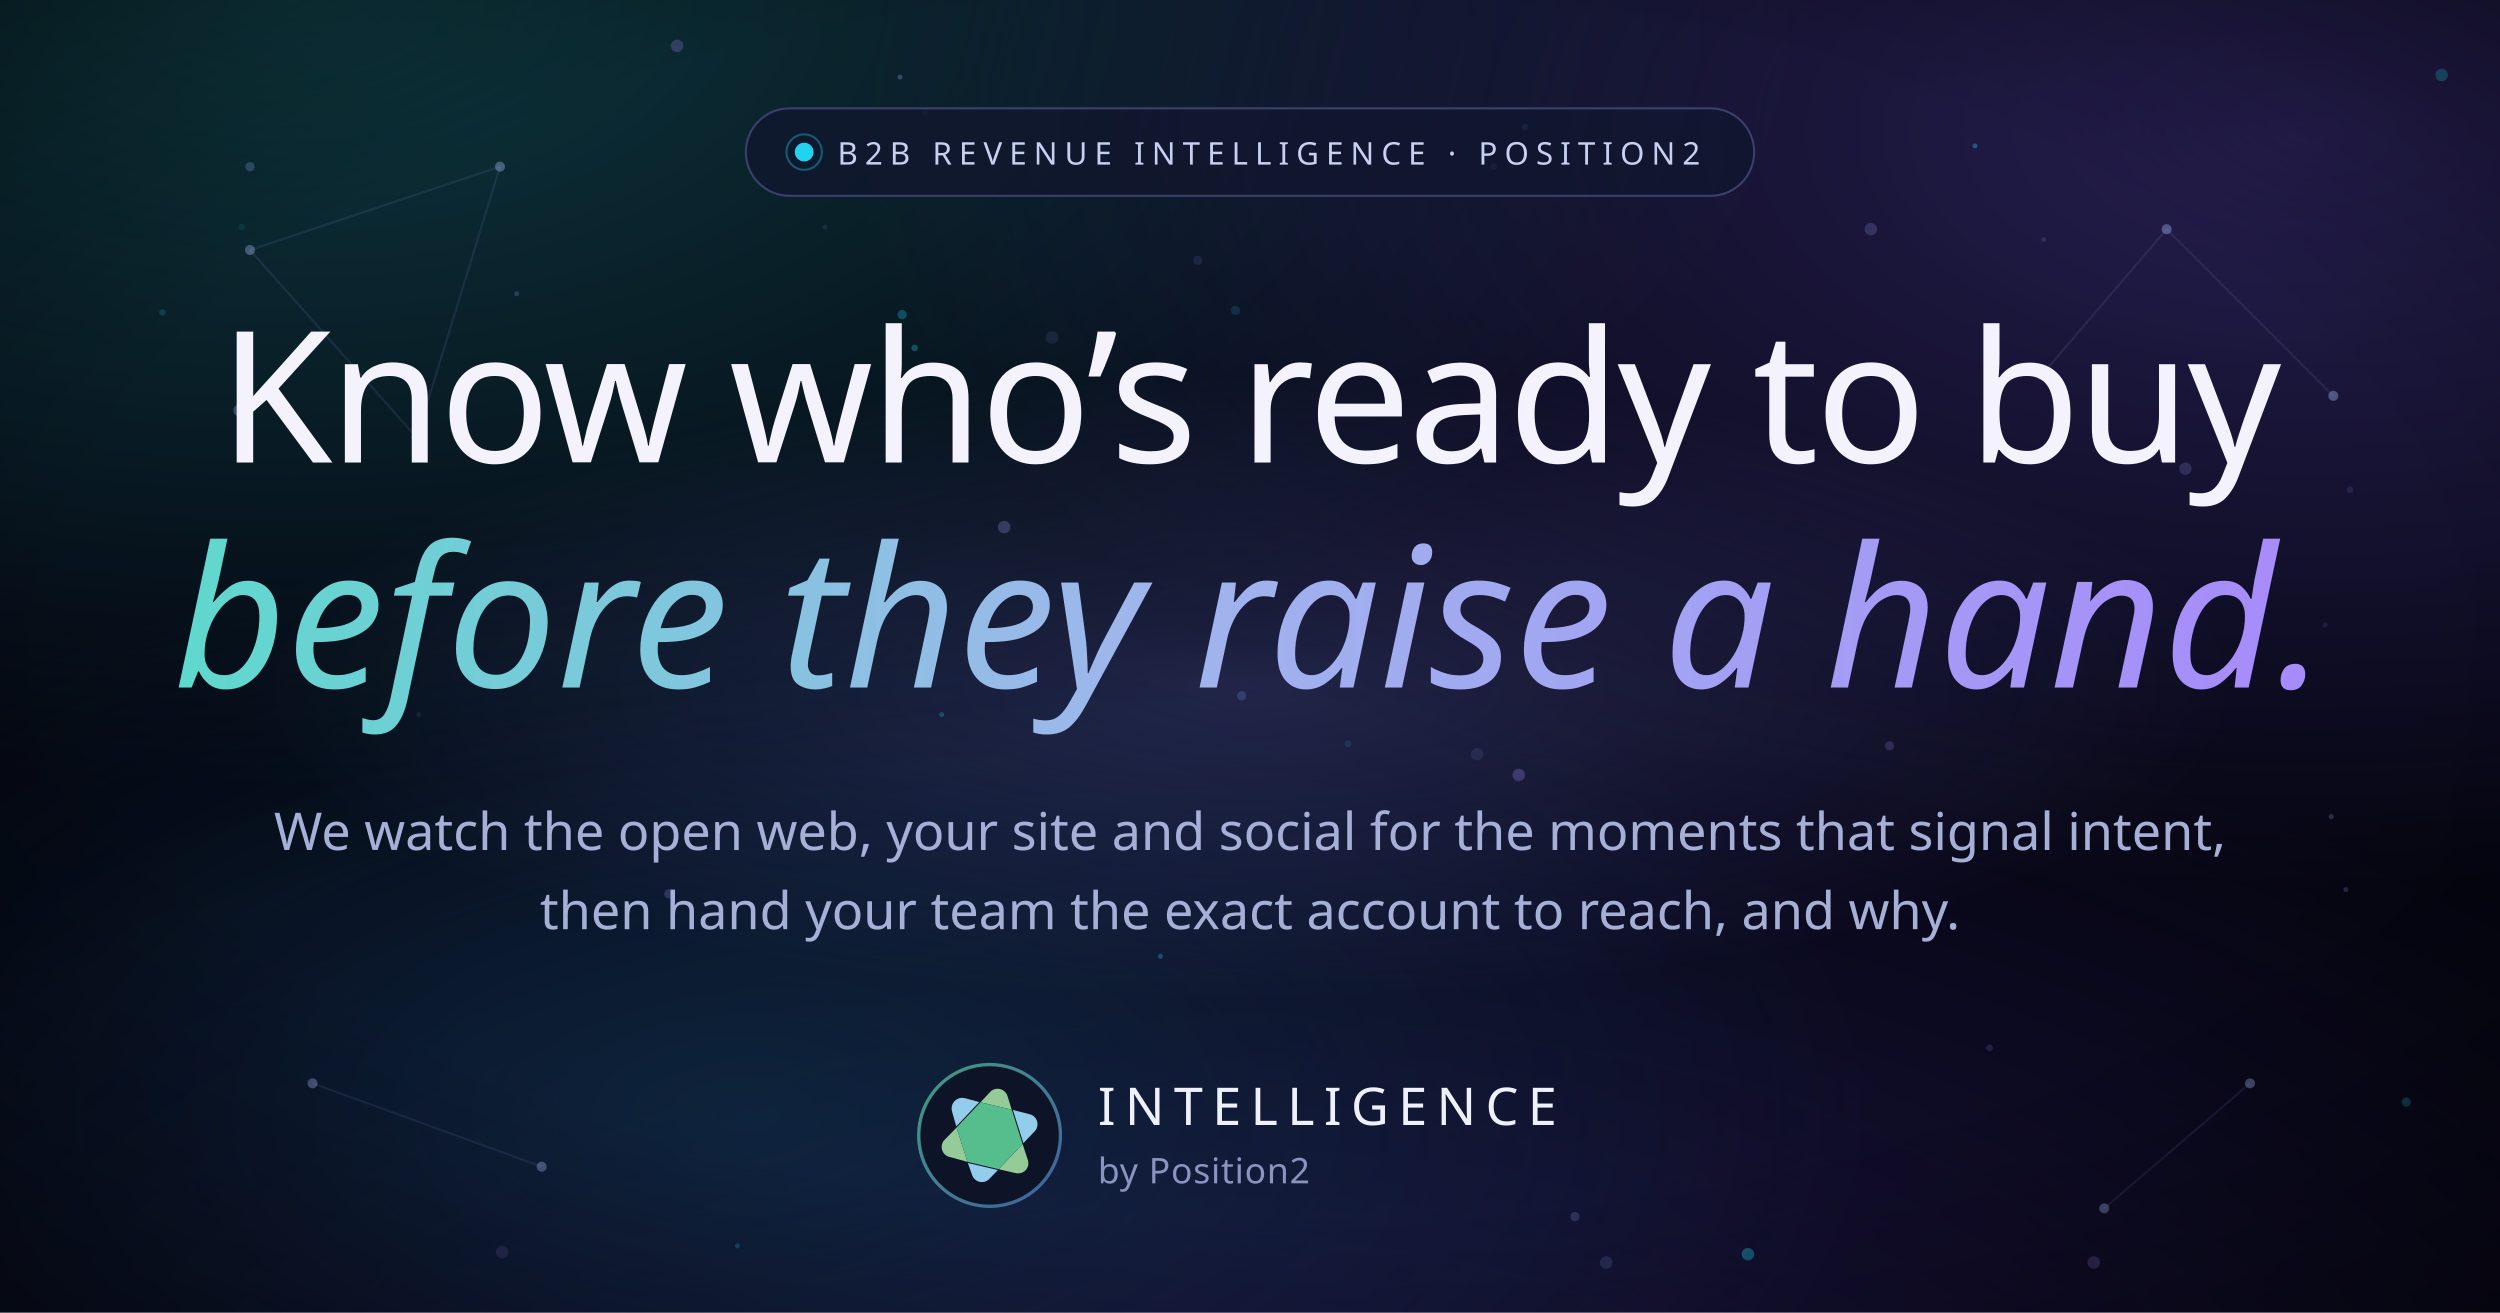
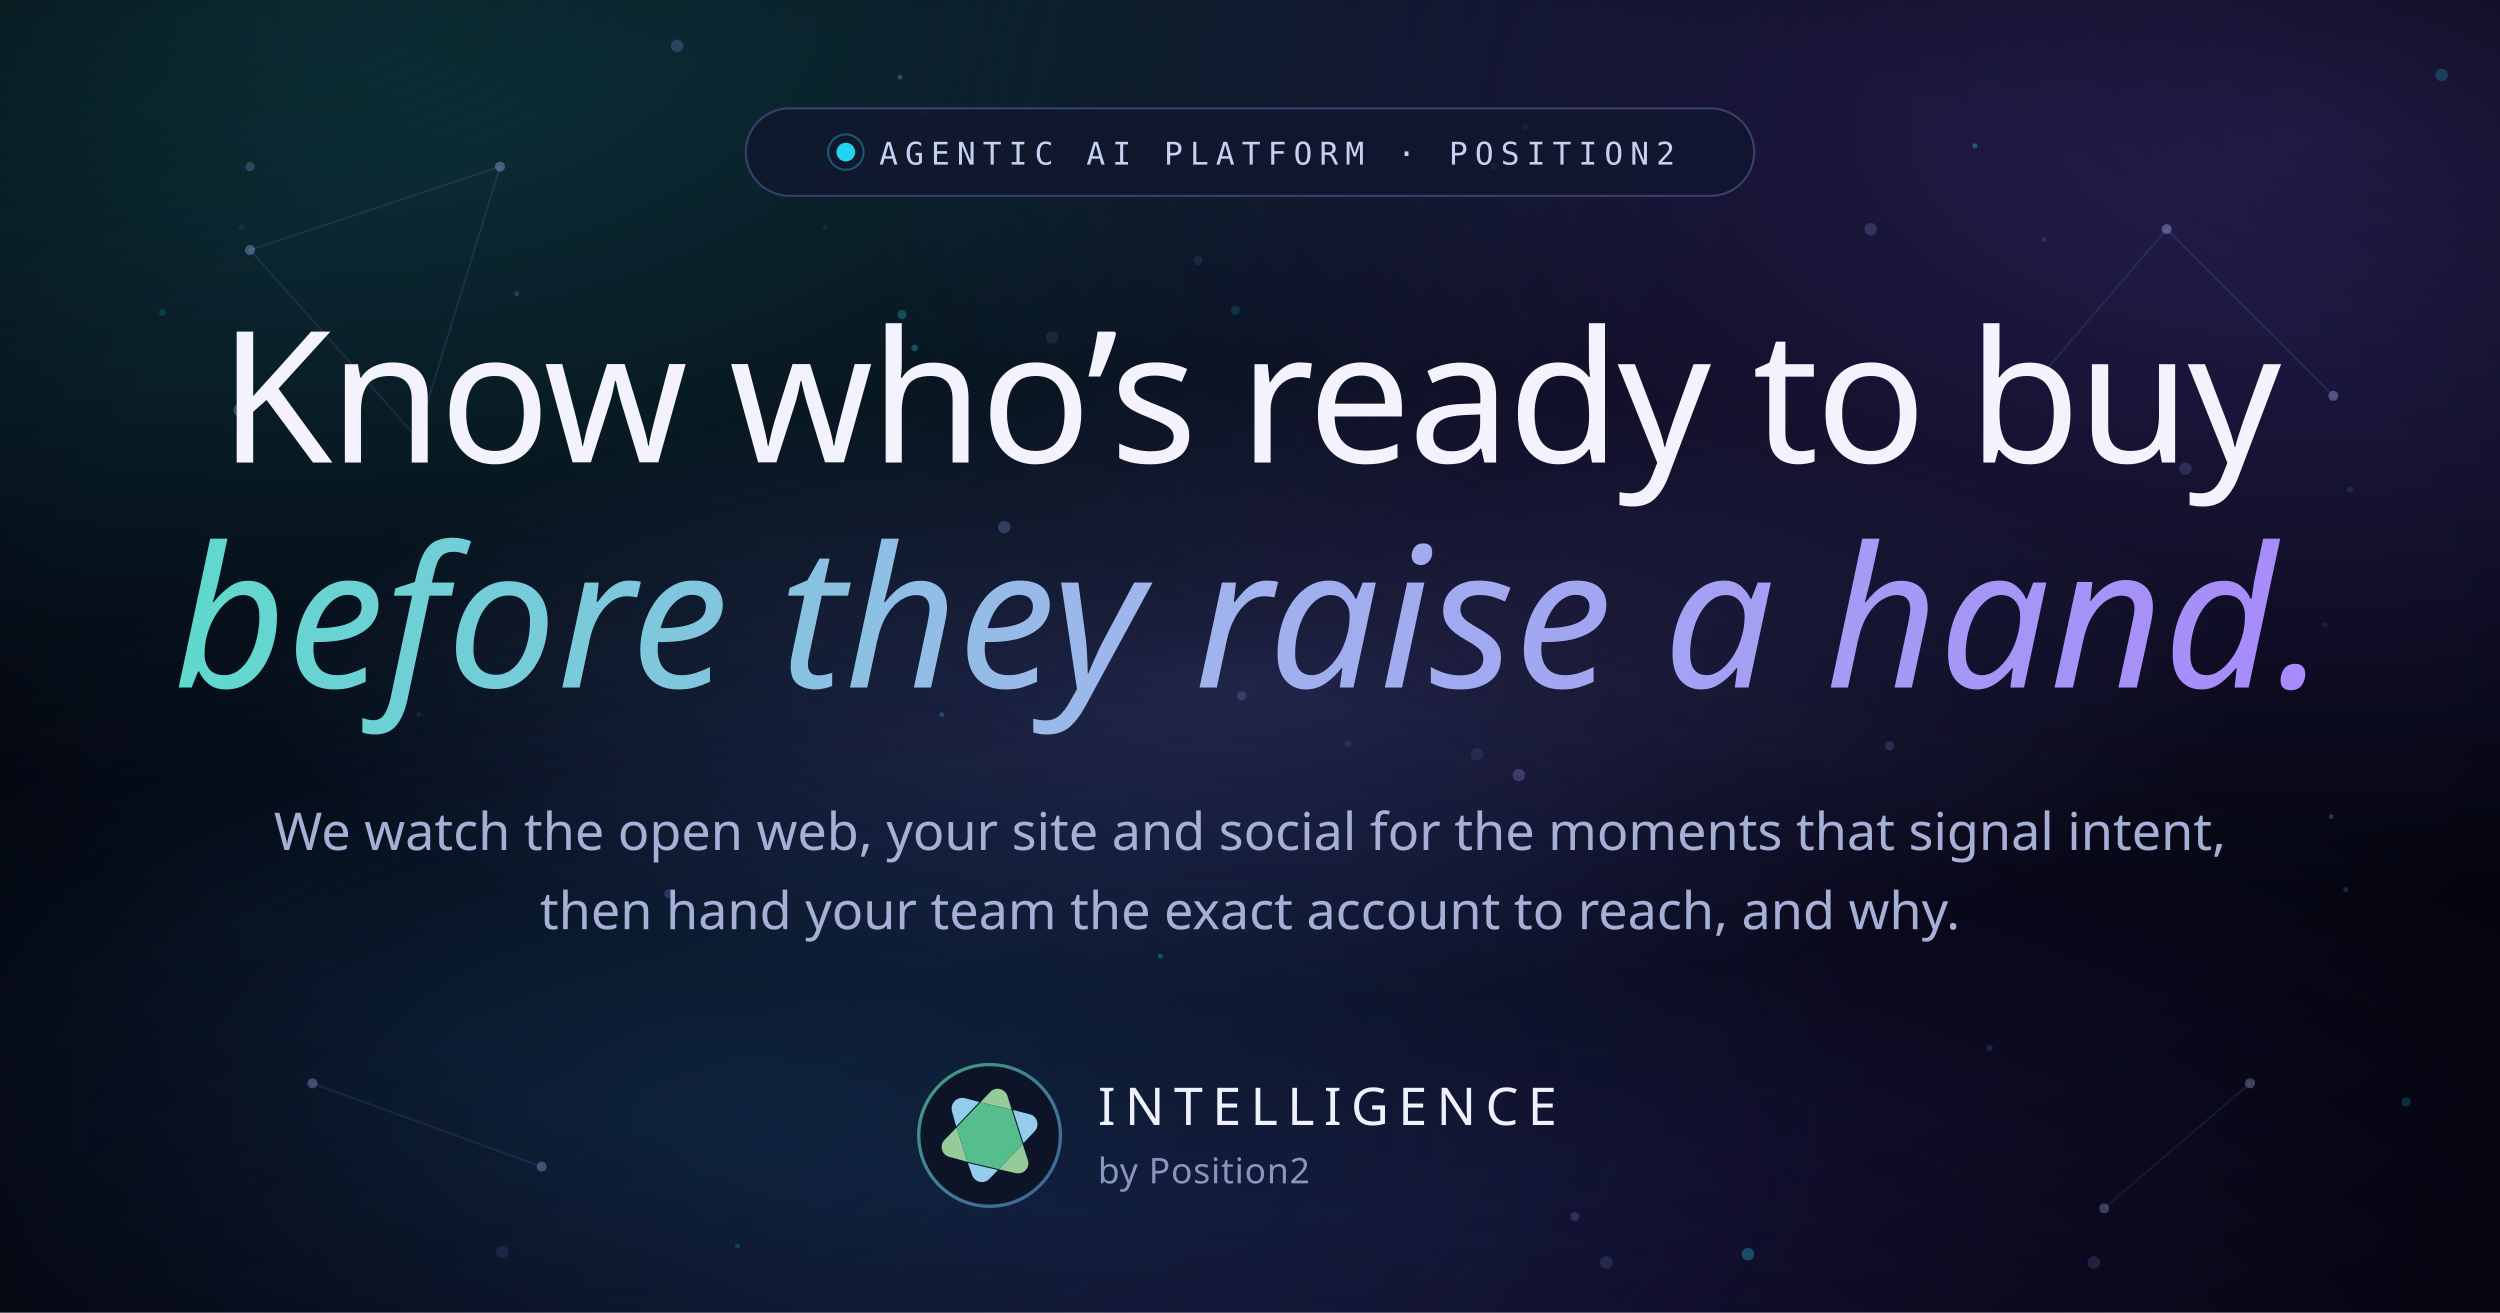
<svg xmlns="http://www.w3.org/2000/svg" width="1200" height="630" viewBox="0 0 1200 630">
  <defs>
    <radialGradient id="m1" cx="12%" cy="0%" r="60%">
      <stop offset="0%" stop-color="#155e63" stop-opacity=".55" />
      <stop offset="100%" stop-color="#155e63" stop-opacity="0" />
    </radialGradient>
    <radialGradient id="m2" cx="92%" cy="10%" r="58%">
      <stop offset="0%" stop-color="#3b2f79" stop-opacity=".6" />
      <stop offset="100%" stop-color="#3b2f79" stop-opacity="0" />
    </radialGradient>
    <radialGradient id="m3" cx="50%" cy="118%" r="70%">
      <stop offset="0%" stop-color="#2a1d5e" stop-opacity=".7" />
      <stop offset="100%" stop-color="#2a1d5e" stop-opacity="0" />
    </radialGradient>
    <radialGradient id="m4" cx="30%" cy="85%" r="45%">
      <stop offset="0%" stop-color="#0b3f54" stop-opacity=".45" />
      <stop offset="100%" stop-color="#0b3f54" stop-opacity="0" />
    </radialGradient>
    <linearGradient id="serif" x1="0" y1="0" x2="1" y2="0">
      <stop offset="0%" stop-color="#5fd8cd" />
      <stop offset="45%" stop-color="#9fb6ec" />
      <stop offset="100%" stop-color="#a78bfa" />
    </linearGradient>
    <linearGradient id="ring" x1="0" y1="0" x2="1" y2="1">
      <stop offset="0%" stop-color="#4cbf92" stop-opacity=".8" />
      <stop offset="100%" stop-color="#6ea8ff" stop-opacity=".5" />
    </linearGradient>
    <radialGradient id="under" cx="50%" cy="50%" r="50%">
      <stop offset="0%" stop-color="#7c83f5" stop-opacity=".22" />
      <stop offset="100%" stop-color="#7c83f5" stop-opacity="0" />
    </radialGradient>
    <radialGradient id="vig" cx="50%" cy="46%" r="75%">
      <stop offset="62%" stop-color="#000" stop-opacity="0" />
      <stop offset="100%" stop-color="#000" stop-opacity=".5" />
    </radialGradient>
  </defs>
  <rect width="1200" height="630" fill="#040510" />
  <rect width="1200" height="630" fill="url(#m1)" />
  <rect width="1200" height="630" fill="url(#m2)" />
  <rect width="1200" height="630" fill="url(#m3)" />
  <rect width="1200" height="630" fill="url(#m4)" />
  <line x1="120" y1="120" x2="240" y2="80" stroke="#7e8ecf" stroke-opacity=".14" stroke-width="1" />
  <line x1="240" y1="80" x2="200" y2="210" stroke="#7e8ecf" stroke-opacity=".14" stroke-width="1" />
  <line x1="120" y1="120" x2="200" y2="210" stroke="#7e8ecf" stroke-opacity=".14" stroke-width="1" />
  <line x1="1040" y1="110" x2="1120" y2="190" stroke="#7e8ecf" stroke-opacity=".14" stroke-width="1" />
  <line x1="1040" y1="110" x2="980" y2="180" stroke="#7e8ecf" stroke-opacity=".14" stroke-width="1" />
  <line x1="150" y1="520" x2="260" y2="560" stroke="#7e8ecf" stroke-opacity=".14" stroke-width="1" />
  <line x1="1080" y1="520" x2="1010" y2="580" stroke="#7e8ecf" stroke-opacity=".14" stroke-width="1" />
  <circle cx="120" cy="120" r="2.4" fill="#9db0ea" opacity=".4" />
  <circle cx="240" cy="80" r="2.4" fill="#9db0ea" opacity=".4" />
  <circle cx="200" cy="210" r="2.4" fill="#9db0ea" opacity=".4" />
  <circle cx="1040" cy="110" r="2.4" fill="#9db0ea" opacity=".4" />
  <circle cx="1120" cy="190" r="2.4" fill="#9db0ea" opacity=".4" />
  <circle cx="980" cy="180" r="2.4" fill="#9db0ea" opacity=".4" />
  <circle cx="150" cy="520" r="2.4" fill="#9db0ea" opacity=".4" />
  <circle cx="260" cy="560" r="2.4" fill="#9db0ea" opacity=".4" />
  <circle cx="1080" cy="520" r="2.4" fill="#9db0ea" opacity=".4" />
  <circle cx="1010" cy="580" r="2.4" fill="#9db0ea" opacity=".4" />
  <circle cx="396" cy="109" r="1.2" fill="#8b9be0" opacity="0.12" />
  <circle cx="444" cy="54" r="1.6" fill="#7ea0e8" opacity="0.11" />
  <circle cx="505" cy="162" r="3.0" fill="#8b9be0" opacity="0.12" />
  <circle cx="1119" cy="392" r="1.2" fill="#7ea0e8" opacity="0.26" />
  <circle cx="78" cy="150" r="1.6" fill="#22d3ee" opacity="0.18" />
  <circle cx="647" cy="357" r="1.6" fill="#22d3ee" opacity="0.13" />
  <circle cx="452" cy="343" r="1.2" fill="#22d3ee" opacity="0.26" />
  <circle cx="596" cy="334" r="2.2" fill="#7ea0e8" opacity="0.23" />
  <circle cx="439" cy="167" r="1.6" fill="#22d3ee" opacity="0.30" />
  <circle cx="115" cy="197" r="3.0" fill="#7ea0e8" opacity="0.35" />
  <circle cx="354" cy="598" r="1.2" fill="#22d3ee" opacity="0.24" />
  <circle cx="898" cy="110" r="3.0" fill="#8b9be0" opacity="0.22" />
  <circle cx="907" cy="358" r="2.2" fill="#a78bfa" opacity="0.20" />
  <circle cx="709" cy="362" r="3.0" fill="#8b9be0" opacity="0.12" />
  <circle cx="1116" cy="300" r="1.2" fill="#a78bfa" opacity="0.12" />
  <circle cx="771" cy="606" r="3.0" fill="#7ea0e8" opacity="0.18" />
  <circle cx="1049" cy="225" r="3.0" fill="#8b9be0" opacity="0.20" />
  <circle cx="593" cy="149" r="2.2" fill="#22d3ee" opacity="0.14" />
  <circle cx="482" cy="561" r="3.0" fill="#7ea0e8" opacity="0.12" />
  <circle cx="486" cy="184" r="1.6" fill="#a78bfa" opacity="0.33" />
  <circle cx="839" cy="602" r="3.0" fill="#22d3ee" opacity="0.37" />
  <circle cx="116" cy="109" r="1.6" fill="#22d3ee" opacity="0.10" />
  <circle cx="325" cy="22" r="3.0" fill="#a78bfa" opacity="0.25" />
  <circle cx="1126" cy="427" r="1.2" fill="#7ea0e8" opacity="0.23" />
  <circle cx="482" cy="253" r="3.0" fill="#8b9be0" opacity="0.28" />
  <circle cx="241" cy="601" r="3.0" fill="#a78bfa" opacity="0.15" />
  <circle cx="717" cy="80" r="1.6" fill="#a78bfa" opacity="0.25" />
  <circle cx="732" cy="61" r="1.6" fill="#22d3ee" opacity="0.27" />
  <circle cx="756" cy="584" r="2.2" fill="#8b9be0" opacity="0.23" />
  <circle cx="1005" cy="606" r="3.0" fill="#a78bfa" opacity="0.23" />
  <circle cx="120" cy="80" r="2.2" fill="#7ea0e8" opacity="0.31" />
  <circle cx="981" cy="115" r="1.2" fill="#a78bfa" opacity="0.16" />
  <circle cx="190" cy="340" r="1.2" fill="#a78bfa" opacity="0.31" />
  <circle cx="1155" cy="529" r="2.2" fill="#22d3ee" opacity="0.25" />
  <circle cx="433" cy="151" r="2.2" fill="#22d3ee" opacity="0.28" />
  <circle cx="955" cy="503" r="1.6" fill="#7ea0e8" opacity="0.16" />
  <circle cx="432" cy="37" r="1.2" fill="#7ea0e8" opacity="0.32" />
  <circle cx="321" cy="429" r="2.2" fill="#a78bfa" opacity="0.23" />
  <circle cx="1128" cy="235" r="1.6" fill="#7ea0e8" opacity="0.13" />
  <circle cx="248" cy="141" r="1.2" fill="#a78bfa" opacity="0.23" />
  <circle cx="948" cy="70" r="1.2" fill="#22d3ee" opacity="0.35" />
  <circle cx="575" cy="125" r="2.2" fill="#7ea0e8" opacity="0.12" />
  <circle cx="557" cy="459" r="1.2" fill="#22d3ee" opacity="0.30" />
  <circle cx="1172" cy="36" r="3.0" fill="#22d3ee" opacity="0.33" />
  <circle cx="729" cy="372" r="3.0" fill="#a78bfa" opacity="0.28" />
  <circle cx="201" cy="343" r="1.2" fill="#8b9be0" opacity="0.10" />
  <ellipse cx="600" cy="330" rx="480" ry="150" fill="url(#under)" />
  <g>
    <rect x="358" y="52" width="484" height="42" rx="21" fill="#10162e" fill-opacity=".75" stroke="#39406b" stroke-width="1" />
-     <circle cx="386" cy="73" r="4.5" fill="#22d3ee" />
-     <circle cx="386" cy="73" r="8.5" fill="none" stroke="#22d3ee" stroke-opacity=".35" />
-     <text x="402" y="79" font-family="JBMono SB" font-size="15" fill="#c7d0f0" letter-spacing="3.4">B2B REVENUE INTELLIGENCE · POSITION2</text>
+     <circle cx="406" cy="73" r="4.5" fill="#22d3ee" />
+     <circle cx="406" cy="73" r="8.5" fill="none" stroke="#22d3ee" stroke-opacity=".35" />
+     <text x="422" y="79" font-family="JBMono SB, ui-monospace, monospace" font-size="15" fill="#c7d0f0" letter-spacing="3.4">AGENTIC AI PLATFORM · POSITION2</text>
  </g>
  <text x="600" y="222" text-anchor="middle" font-family="Bricolage XB" font-size="88" fill="#f4f2fc" letter-spacing="-1.5">Know who’s ready to buy</text>
  <text x="600" y="330" text-anchor="middle" font-family="Instrument Serif" font-style="italic" font-size="94" fill="url(#serif)">before they raise a hand.</text>
  <text x="600" y="408" text-anchor="middle" font-family="Inter Med" font-size="25" fill="#a6b0d6">We watch the open web, your site and social for the moments that signal intent,</text>
  <text x="600" y="446" text-anchor="middle" font-family="Inter Med" font-size="25" fill="#a6b0d6">then hand your team the exact account to reach, and why.</text>
  <g>
    <circle cx="475" cy="545" r="34" fill="#0d1428" stroke="url(#ring)" stroke-width="1.6" />
    <g transform="translate(475,545) scale(0.1568) translate(-146.66,-142.87)">
      <path d="M263.773 218.286C271.299 241.872 250.872 264.383 225.07 257.951L174.612 246.316L247.716 169.131L263.773 218.286Z" fill="#94CB99" />
      <path d="M78.93 223.803L24.099 208.8C0.447 203.44 -8.154 173.425 9.047 156.271L45.599 118.746L78.93 223.803Z" fill="#94CB99" />
      <path d="M148.808 9.405C166.011 -7.75 193.962 -0.246 201.488 22.269L214.39 64.079L118.708 41.569L148.808 9.405Z" fill="#94CB99" />
      <path d="M172.052 248.965L145.584 276.336C128.384 293.49 100.43 285.986 92.904 263.472L80.178 227.349L172.052 248.965Z" fill="#94CDEC" />
      <path d="M269.219 78.015C292.871 83.373 301.472 113.391 284.271 130.542L250.208 166.503L218.005 64.994L269.219 78.015Z" fill="#94CDEC" />
      <path d="M31.616 69.437C25.165 45.855 45.593 23.344 70.32 28.702L115.223 40.642L44.596 115.208L31.616 69.437Z" fill="#94CDEC" />
      <path d="M247.717 169.134L214.39 64.079L118.706 41.567L45.601 118.751L78.929 223.806L174.612 246.32L247.717 169.134Z" fill="#55BE8C" />
    </g>
    <text x="527" y="540" font-family="Bricolage XB" font-size="25" fill="#eef1fb" letter-spacing="4.5">INTELLIGENCE</text>
    <text x="527" y="568" font-family="Inter Med" font-size="17" fill="#8b94be" letter-spacing=".4">by Position2</text>
  </g>
  <rect width="1200" height="630" fill="url(#vig)" />
</svg>
